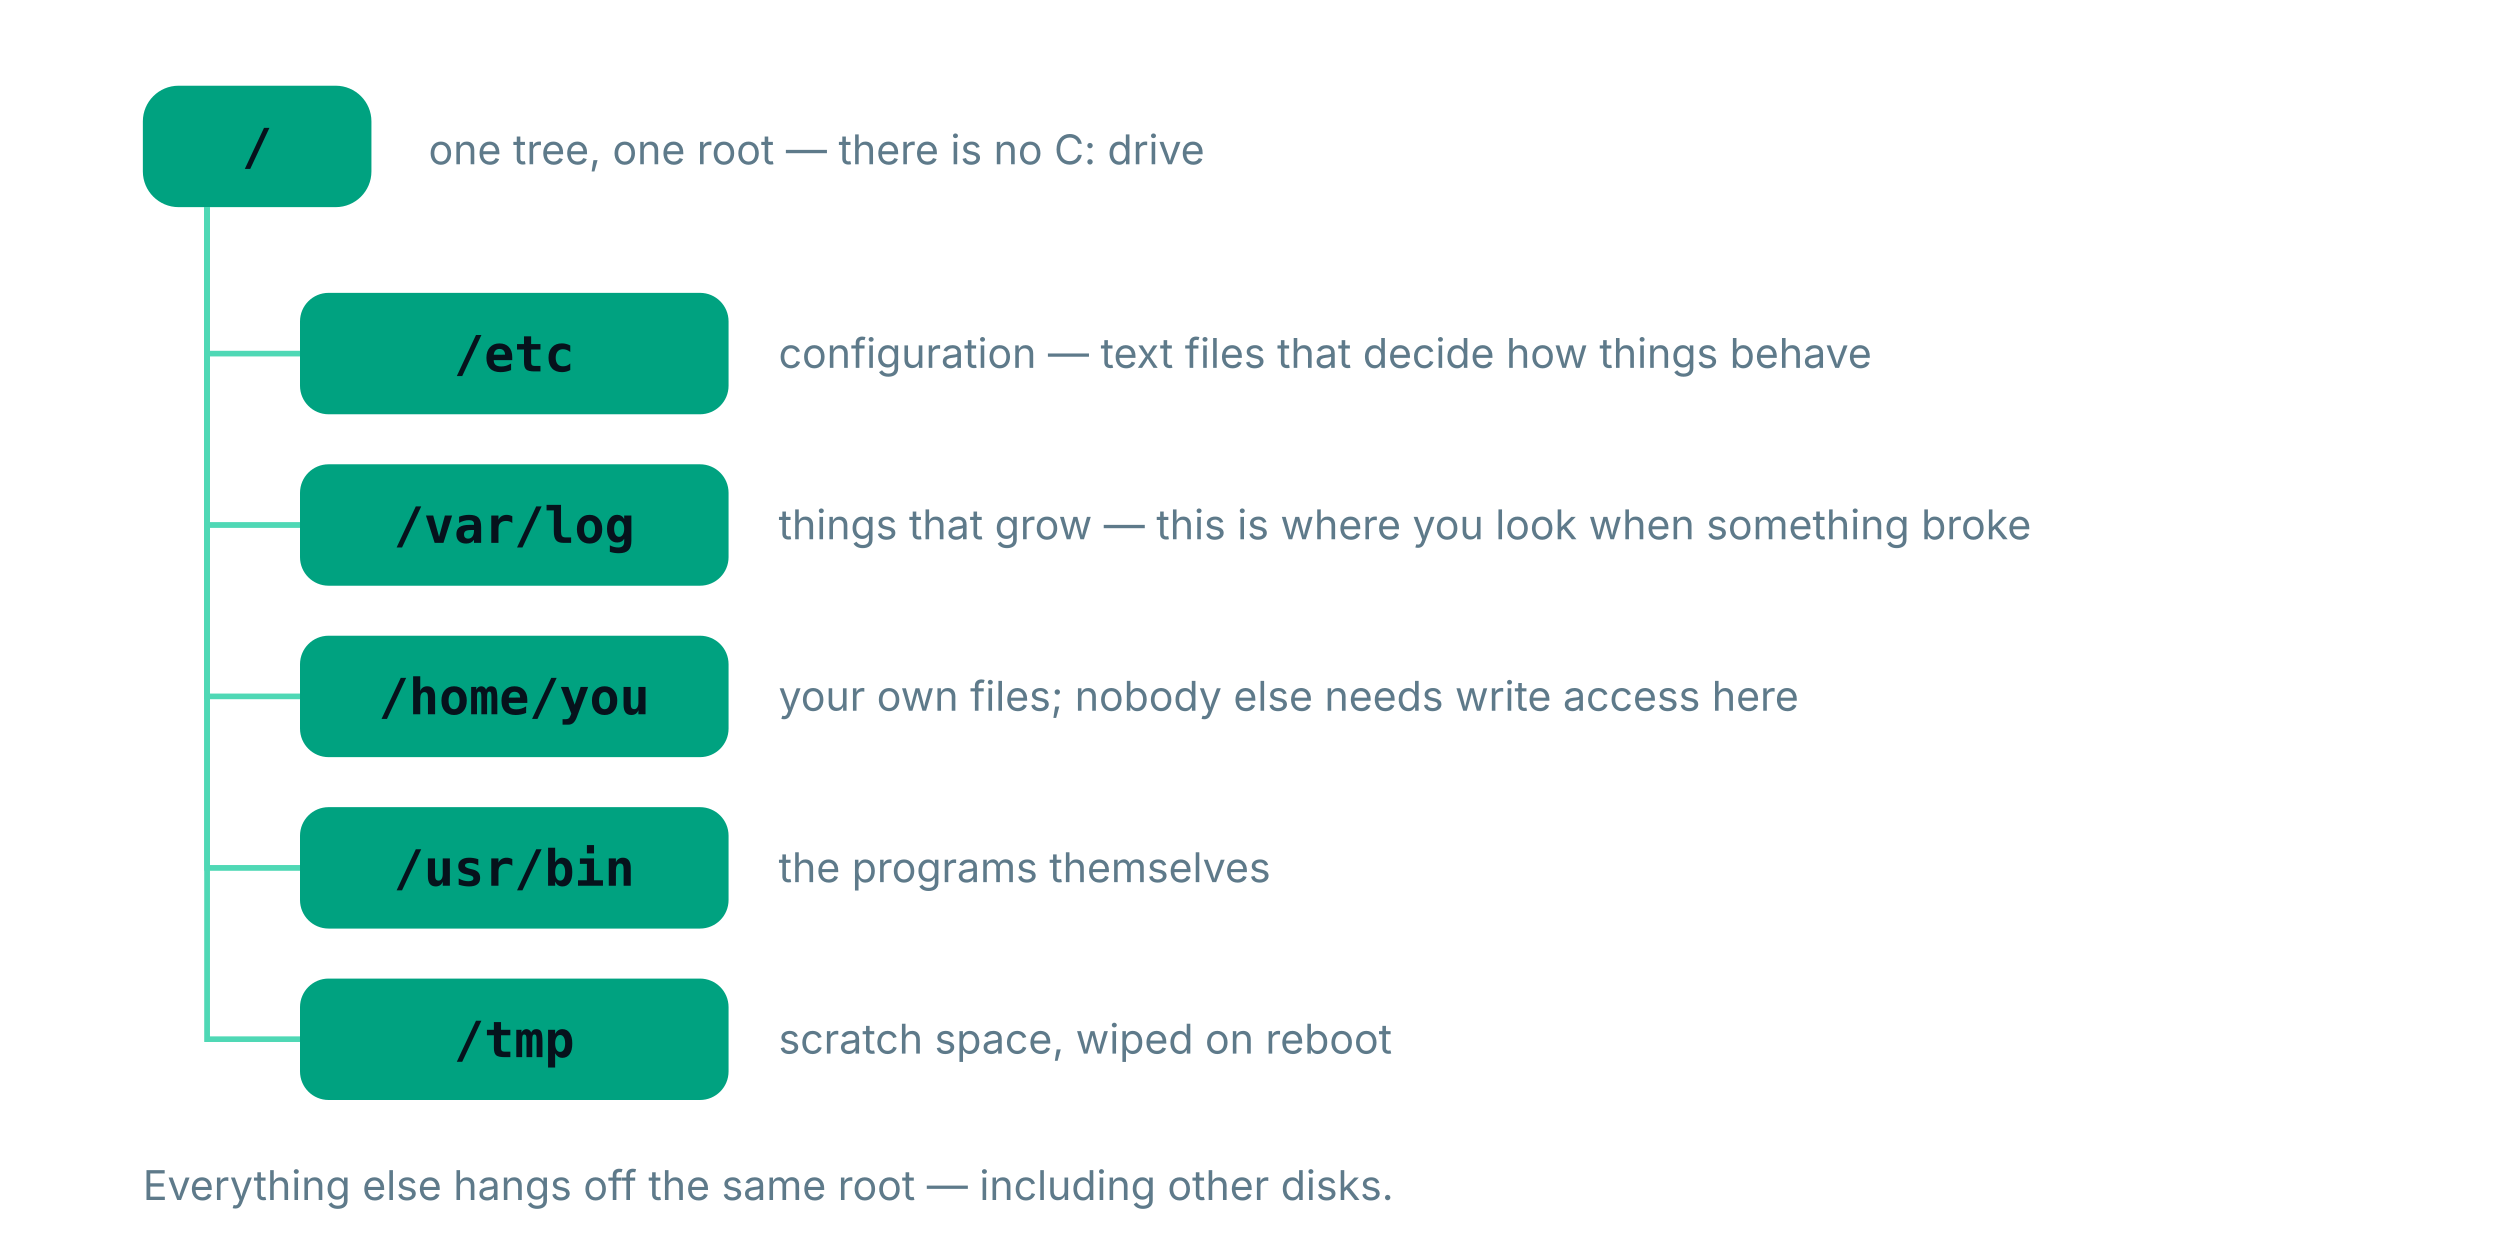
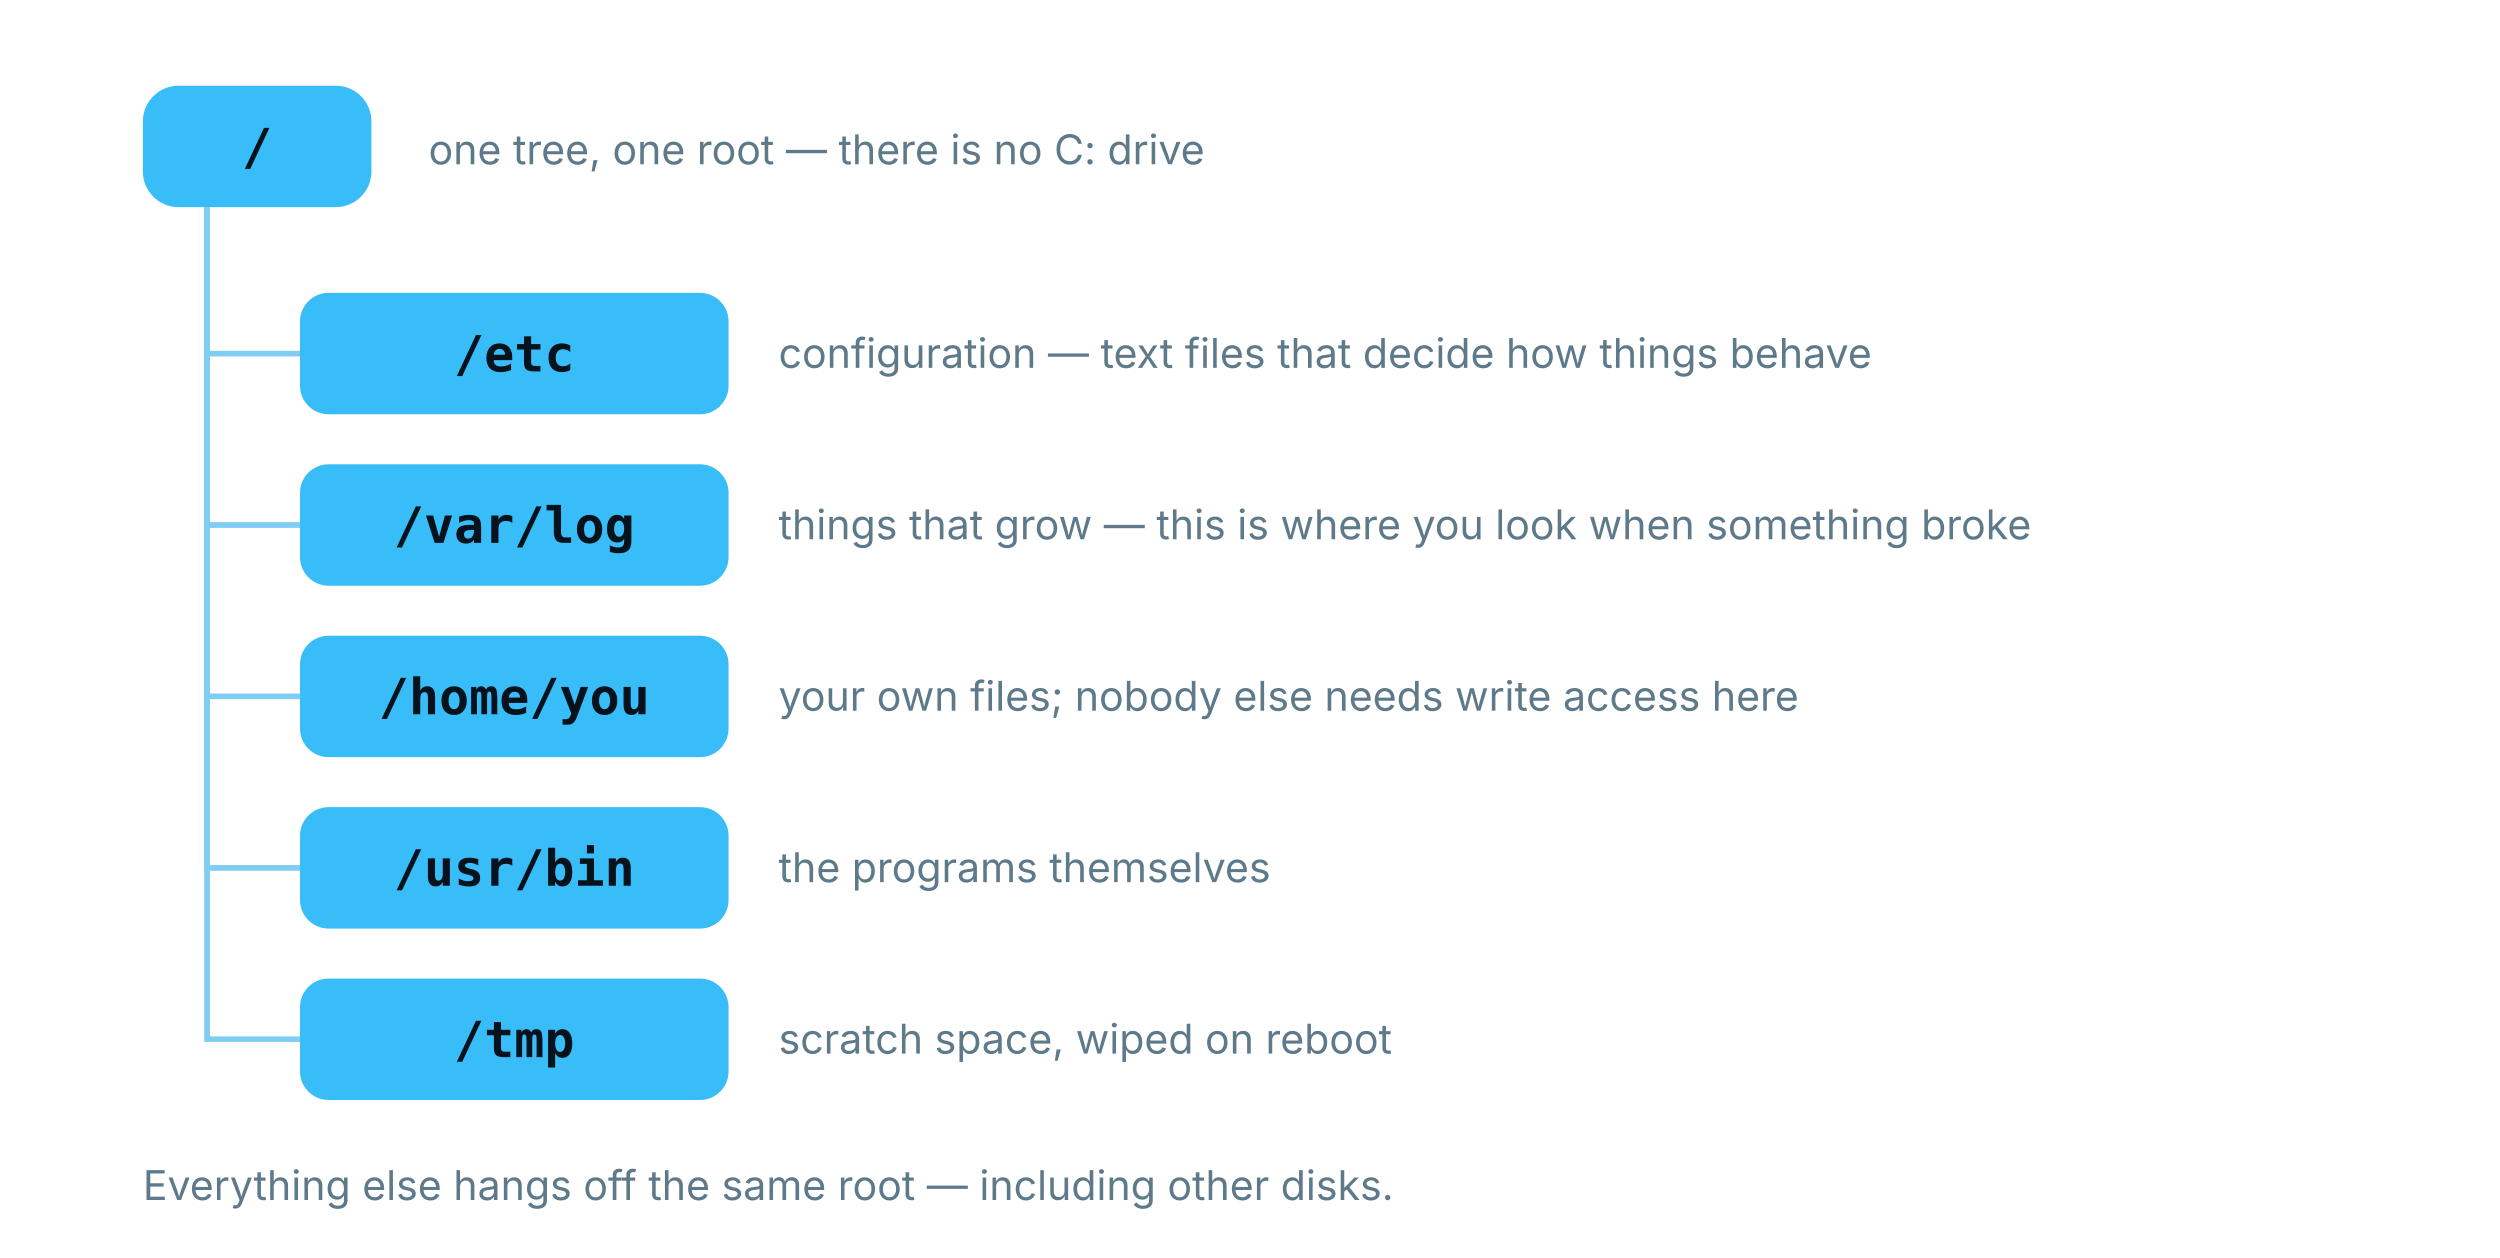
<svg xmlns="http://www.w3.org/2000/svg" viewBox="0 0 700 352" width="700" height="352" role="img" aria-label="The Linux filesystem is one tree hanging off a single root">
  <defs>
    <marker id="a" viewBox="0 0 10 10" refX="9" refY="5" markerWidth="6" markerHeight="6" orient="auto-start-reverse">
-       <path d="M0 1 L9 5 L0 9 z" fill="#4FD8B5" />
+       <path d="M0 1 L9 5 L0 9 z" fill="#7FCDF3" />
    </marker>
  </defs>
-   <rect x="40" y="24" width="64" height="34" rx="10" fill="#00A280" />
+   <rect x="40" y="24" width="64" height="34" rx="10" fill="#38BDF8" />
  <text x="72.0" y="46.0" text-anchor="middle" font-family="ui-monospace, SFMono-Regular, Menlo, monospace" font-size="14" font-weight="600" fill="#06121C">/</text>
  <text x="120" y="46" text-anchor="start" font-family="Inter, Helvetica, Arial, sans-serif" font-size="11.5" fill="#5E7A8A">one tree, one root — there is no C: drive</text>
-   <path d="M58 58 V99 H84" stroke="#4FD8B5" stroke-width="1.5" fill="none" />
-   <path d="M58 58 V99 H84" stroke="#4FD8B5" stroke-width="1.5" fill="none" />
-   <rect x="84" y="82" width="120" height="34" rx="8" fill="#00A280" />
+   <path d="M58 58 V99 H84" stroke="#7FCDF3" stroke-width="1.5" fill="none" />
+   <path d="M58 58 V99 H84" stroke="#7FCDF3" stroke-width="1.5" fill="none" />
+   <rect x="84" y="82" width="120" height="34" rx="8" fill="#38BDF8" />
  <text x="144.0" y="104.0" text-anchor="middle" font-family="ui-monospace, SFMono-Regular, Menlo, monospace" font-size="14" font-weight="600" fill="#06121C">/etc</text>
  <text x="218" y="103" text-anchor="start" font-family="Inter, Helvetica, Arial, sans-serif" font-size="11.5" fill="#5E7A8A">configuration — text files that decide how things behave</text>
-   <path d="M58 58 V147 H84" stroke="#4FD8B5" stroke-width="1.5" fill="none" />
-   <path d="M58 58 V147 H84" stroke="#4FD8B5" stroke-width="1.5" fill="none" />
-   <rect x="84" y="130" width="120" height="34" rx="8" fill="#00A280" />
+   <path d="M58 58 V147 H84" stroke="#7FCDF3" stroke-width="1.5" fill="none" />
+   <path d="M58 58 V147 H84" stroke="#7FCDF3" stroke-width="1.5" fill="none" />
+   <rect x="84" y="130" width="120" height="34" rx="8" fill="#38BDF8" />
  <text x="144.0" y="152.0" text-anchor="middle" font-family="ui-monospace, SFMono-Regular, Menlo, monospace" font-size="14" font-weight="600" fill="#06121C">/var/log</text>
  <text x="218" y="151" text-anchor="start" font-family="Inter, Helvetica, Arial, sans-serif" font-size="11.5" fill="#5E7A8A">things that grow — this is where you look when something broke</text>
-   <path d="M58 58 V195 H84" stroke="#4FD8B5" stroke-width="1.5" fill="none" />
-   <path d="M58 58 V195 H84" stroke="#4FD8B5" stroke-width="1.5" fill="none" />
-   <rect x="84" y="178" width="120" height="34" rx="8" fill="#00A280" />
+   <path d="M58 58 V195 H84" stroke="#7FCDF3" stroke-width="1.5" fill="none" />
+   <path d="M58 58 V195 H84" stroke="#7FCDF3" stroke-width="1.5" fill="none" />
+   <rect x="84" y="178" width="120" height="34" rx="8" fill="#38BDF8" />
  <text x="144.0" y="200.0" text-anchor="middle" font-family="ui-monospace, SFMono-Regular, Menlo, monospace" font-size="14" font-weight="600" fill="#06121C">/home/you</text>
  <text x="218" y="199" text-anchor="start" font-family="Inter, Helvetica, Arial, sans-serif" font-size="11.5" fill="#5E7A8A">your own files; nobody else needs write access here</text>
-   <path d="M58 58 V243 H84" stroke="#4FD8B5" stroke-width="1.5" fill="none" />
-   <path d="M58 58 V243 H84" stroke="#4FD8B5" stroke-width="1.5" fill="none" />
-   <rect x="84" y="226" width="120" height="34" rx="8" fill="#00A280" />
+   <path d="M58 58 V243 H84" stroke="#7FCDF3" stroke-width="1.5" fill="none" />
+   <path d="M58 58 V243 H84" stroke="#7FCDF3" stroke-width="1.5" fill="none" />
+   <rect x="84" y="226" width="120" height="34" rx="8" fill="#38BDF8" />
  <text x="144.0" y="248.0" text-anchor="middle" font-family="ui-monospace, SFMono-Regular, Menlo, monospace" font-size="14" font-weight="600" fill="#06121C">/usr/bin</text>
  <text x="218" y="247" text-anchor="start" font-family="Inter, Helvetica, Arial, sans-serif" font-size="11.5" fill="#5E7A8A">the programs themselves</text>
-   <path d="M58 58 V291 H84" stroke="#4FD8B5" stroke-width="1.5" fill="none" />
-   <path d="M58 58 V291 H84" stroke="#4FD8B5" stroke-width="1.5" fill="none" />
-   <rect x="84" y="274" width="120" height="34" rx="8" fill="#00A280" />
+   <path d="M58 58 V291 H84" stroke="#7FCDF3" stroke-width="1.5" fill="none" />
+   <path d="M58 58 V291 H84" stroke="#7FCDF3" stroke-width="1.5" fill="none" />
+   <rect x="84" y="274" width="120" height="34" rx="8" fill="#38BDF8" />
  <text x="144.0" y="296.0" text-anchor="middle" font-family="ui-monospace, SFMono-Regular, Menlo, monospace" font-size="14" font-weight="600" fill="#06121C">/tmp</text>
  <text x="218" y="295" text-anchor="start" font-family="Inter, Helvetica, Arial, sans-serif" font-size="11.5" fill="#5E7A8A">scratch space, wiped on reboot</text>
  <text x="40" y="336" text-anchor="start" font-family="Inter, Helvetica, Arial, sans-serif" font-size="11.5" fill="#5E7A8A">Everything else hangs off the same root — including other disks.</text>
</svg>
